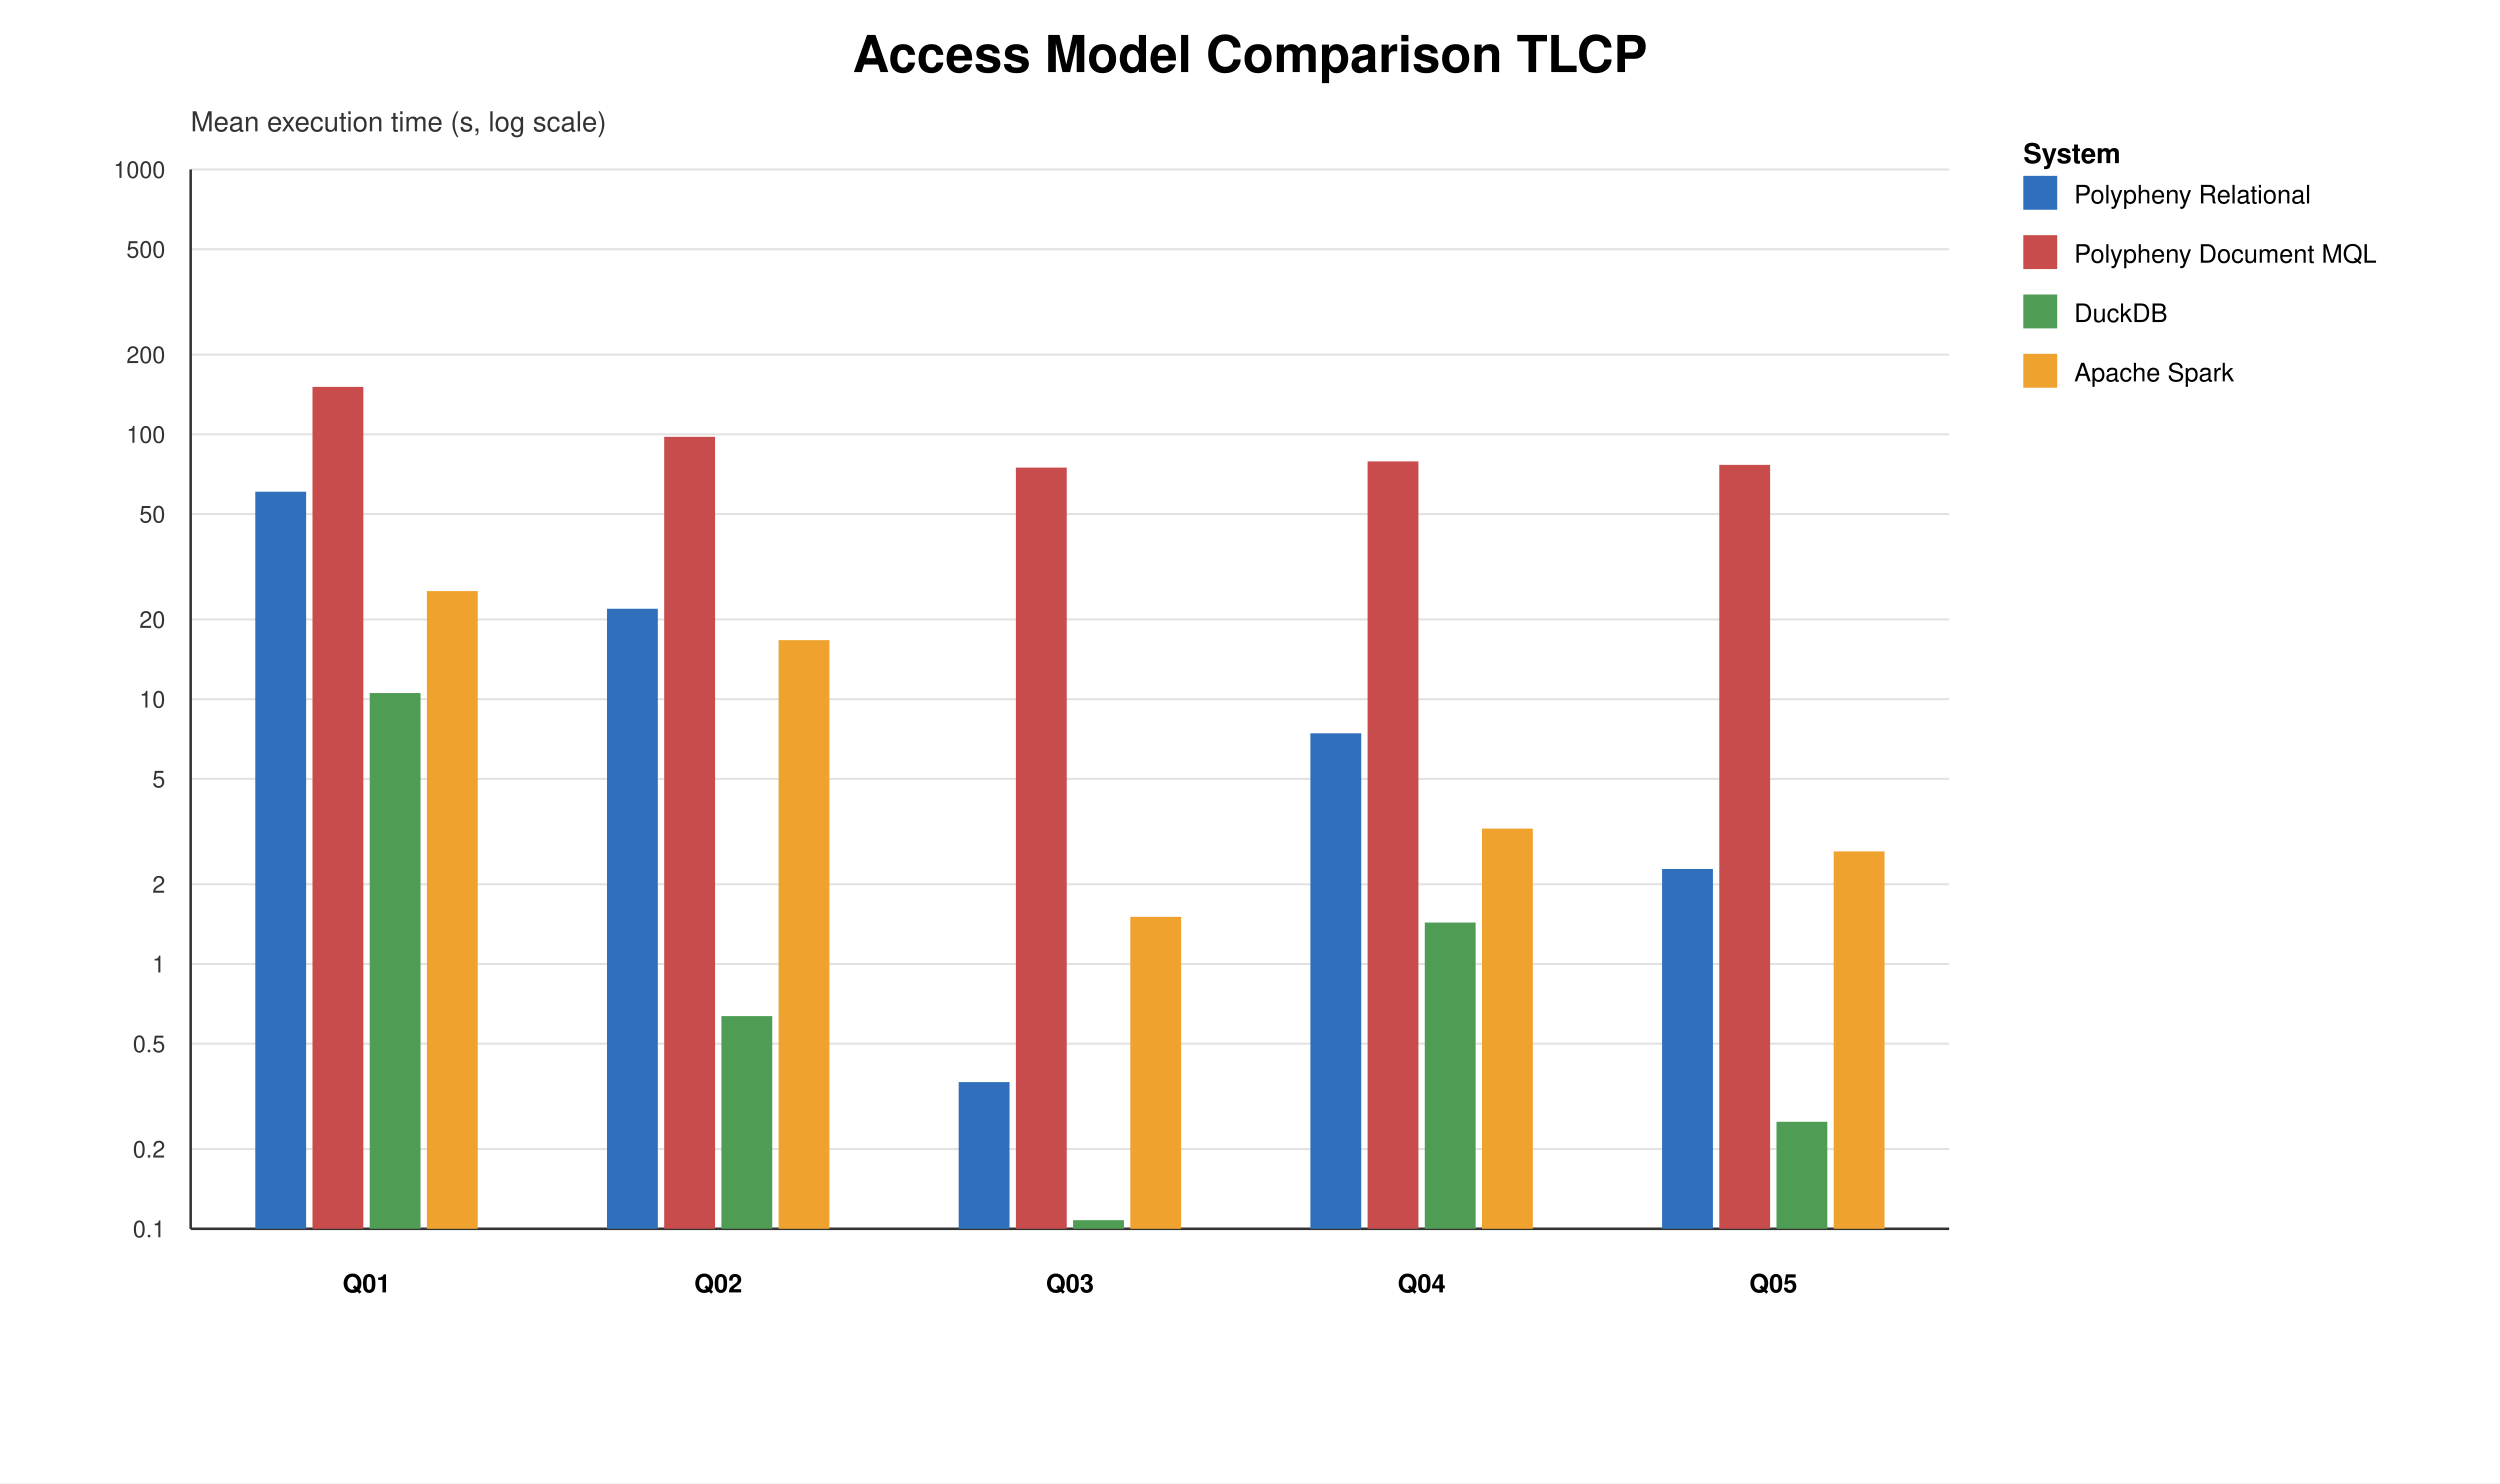
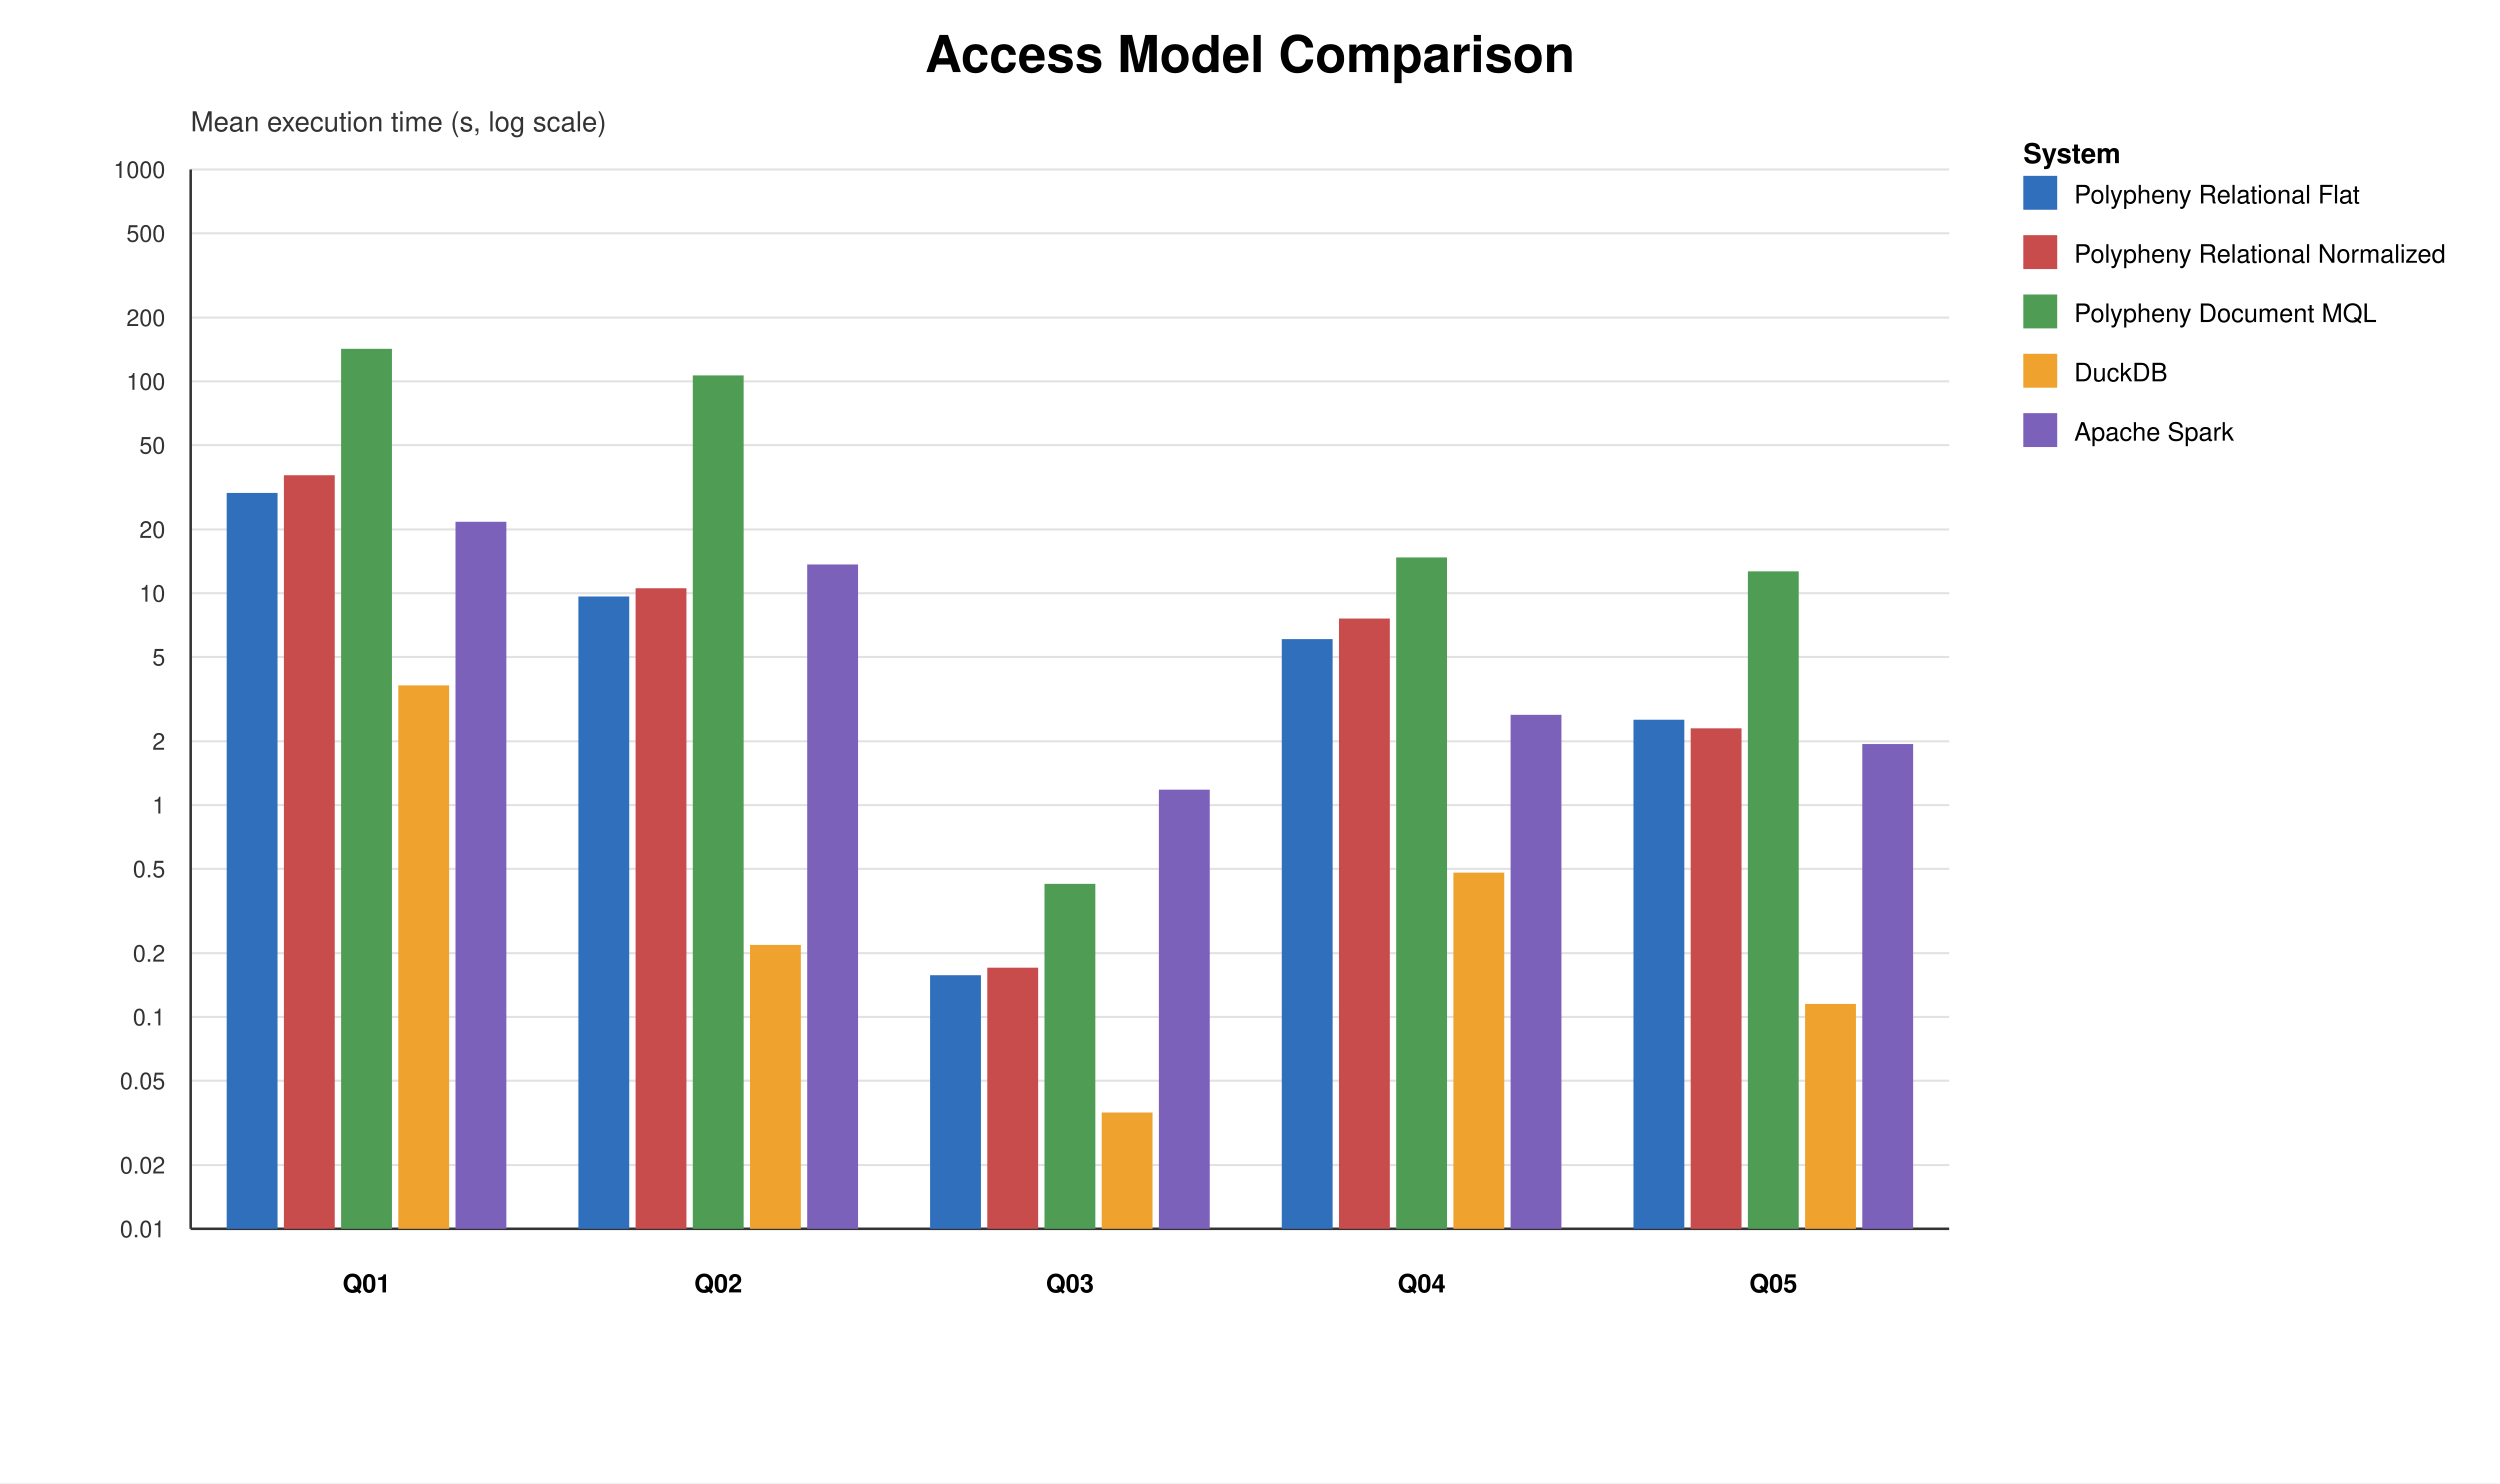
<svg xmlns="http://www.w3.org/2000/svg" width="1180" height="700" viewBox="0 0 1180 700">
  <rect width="100%" height="100%" fill="white" />
-   <text x="590.0" y="34" text-anchor="middle" font-family="Helvetica, Arial, sans-serif" font-size="24" font-weight="700">Access Model Comparison TLCP</text>
+   <text x="590.0" y="34" text-anchor="middle" font-family="Helvetica, Arial, sans-serif" font-size="24" font-weight="700">Access Model Comparison</text>
  <text x="90" y="62" font-family="Helvetica, Arial, sans-serif" font-size="13" fill="#333">Mean execution time (s, log scale)</text>
  <line x1="90" y1="580.00" x2="920" y2="580.00" stroke="#e2e2e2" stroke-width="1" />
-   <text x="78" y="584.00" text-anchor="end" font-family="Helvetica, Arial, sans-serif" font-size="11" fill="#333">0.1</text>
-   <line x1="90" y1="542.37" x2="920" y2="542.37" stroke="#e2e2e2" stroke-width="1" />
-   <text x="78" y="546.37" text-anchor="end" font-family="Helvetica, Arial, sans-serif" font-size="11" fill="#333">0.2</text>
-   <line x1="90" y1="492.63" x2="920" y2="492.63" stroke="#e2e2e2" stroke-width="1" />
-   <text x="78" y="496.63" text-anchor="end" font-family="Helvetica, Arial, sans-serif" font-size="11" fill="#333">0.5</text>
-   <line x1="90" y1="455.00" x2="920" y2="455.00" stroke="#e2e2e2" stroke-width="1" />
-   <text x="78" y="459.00" text-anchor="end" font-family="Helvetica, Arial, sans-serif" font-size="11" fill="#333">1</text>
-   <line x1="90" y1="417.37" x2="920" y2="417.37" stroke="#e2e2e2" stroke-width="1" />
-   <text x="78" y="421.37" text-anchor="end" font-family="Helvetica, Arial, sans-serif" font-size="11" fill="#333">2</text>
-   <line x1="90" y1="367.63" x2="920" y2="367.63" stroke="#e2e2e2" stroke-width="1" />
-   <text x="78" y="371.63" text-anchor="end" font-family="Helvetica, Arial, sans-serif" font-size="11" fill="#333">5</text>
-   <line x1="90" y1="330.00" x2="920" y2="330.00" stroke="#e2e2e2" stroke-width="1" />
-   <text x="78" y="334.00" text-anchor="end" font-family="Helvetica, Arial, sans-serif" font-size="11" fill="#333">10</text>
-   <line x1="90" y1="292.37" x2="920" y2="292.37" stroke="#e2e2e2" stroke-width="1" />
-   <text x="78" y="296.37" text-anchor="end" font-family="Helvetica, Arial, sans-serif" font-size="11" fill="#333">20</text>
-   <line x1="90" y1="242.63" x2="920" y2="242.63" stroke="#e2e2e2" stroke-width="1" />
-   <text x="78" y="246.63" text-anchor="end" font-family="Helvetica, Arial, sans-serif" font-size="11" fill="#333">50</text>
-   <line x1="90" y1="205.00" x2="920" y2="205.00" stroke="#e2e2e2" stroke-width="1" />
-   <text x="78" y="209.00" text-anchor="end" font-family="Helvetica, Arial, sans-serif" font-size="11" fill="#333">100</text>
-   <line x1="90" y1="167.37" x2="920" y2="167.37" stroke="#e2e2e2" stroke-width="1" />
-   <text x="78" y="171.37" text-anchor="end" font-family="Helvetica, Arial, sans-serif" font-size="11" fill="#333">200</text>
-   <line x1="90" y1="117.63" x2="920" y2="117.63" stroke="#e2e2e2" stroke-width="1" />
-   <text x="78" y="121.63" text-anchor="end" font-family="Helvetica, Arial, sans-serif" font-size="11" fill="#333">500</text>
+   <text x="78" y="584.00" text-anchor="end" font-family="Helvetica, Arial, sans-serif" font-size="11" fill="#333">0.01</text>
+   <line x1="90" y1="549.90" x2="920" y2="549.90" stroke="#e2e2e2" stroke-width="1" />
+   <text x="78" y="553.90" text-anchor="end" font-family="Helvetica, Arial, sans-serif" font-size="11" fill="#333">0.02</text>
+   <line x1="90" y1="510.10" x2="920" y2="510.10" stroke="#e2e2e2" stroke-width="1" />
+   <text x="78" y="514.10" text-anchor="end" font-family="Helvetica, Arial, sans-serif" font-size="11" fill="#333">0.05</text>
+   <line x1="90" y1="480.00" x2="920" y2="480.00" stroke="#e2e2e2" stroke-width="1" />
+   <text x="78" y="484.00" text-anchor="end" font-family="Helvetica, Arial, sans-serif" font-size="11" fill="#333">0.1</text>
+   <line x1="90" y1="449.90" x2="920" y2="449.90" stroke="#e2e2e2" stroke-width="1" />
+   <text x="78" y="453.90" text-anchor="end" font-family="Helvetica, Arial, sans-serif" font-size="11" fill="#333">0.2</text>
+   <line x1="90" y1="410.10" x2="920" y2="410.10" stroke="#e2e2e2" stroke-width="1" />
+   <text x="78" y="414.10" text-anchor="end" font-family="Helvetica, Arial, sans-serif" font-size="11" fill="#333">0.5</text>
+   <line x1="90" y1="380.00" x2="920" y2="380.00" stroke="#e2e2e2" stroke-width="1" />
+   <text x="78" y="384.00" text-anchor="end" font-family="Helvetica, Arial, sans-serif" font-size="11" fill="#333">1</text>
+   <line x1="90" y1="349.90" x2="920" y2="349.90" stroke="#e2e2e2" stroke-width="1" />
+   <text x="78" y="353.90" text-anchor="end" font-family="Helvetica, Arial, sans-serif" font-size="11" fill="#333">2</text>
+   <line x1="90" y1="310.10" x2="920" y2="310.10" stroke="#e2e2e2" stroke-width="1" />
+   <text x="78" y="314.10" text-anchor="end" font-family="Helvetica, Arial, sans-serif" font-size="11" fill="#333">5</text>
+   <line x1="90" y1="280.00" x2="920" y2="280.00" stroke="#e2e2e2" stroke-width="1" />
+   <text x="78" y="284.00" text-anchor="end" font-family="Helvetica, Arial, sans-serif" font-size="11" fill="#333">10</text>
+   <line x1="90" y1="249.90" x2="920" y2="249.90" stroke="#e2e2e2" stroke-width="1" />
+   <text x="78" y="253.90" text-anchor="end" font-family="Helvetica, Arial, sans-serif" font-size="11" fill="#333">20</text>
+   <line x1="90" y1="210.10" x2="920" y2="210.10" stroke="#e2e2e2" stroke-width="1" />
+   <text x="78" y="214.10" text-anchor="end" font-family="Helvetica, Arial, sans-serif" font-size="11" fill="#333">50</text>
+   <line x1="90" y1="180.00" x2="920" y2="180.00" stroke="#e2e2e2" stroke-width="1" />
+   <text x="78" y="184.00" text-anchor="end" font-family="Helvetica, Arial, sans-serif" font-size="11" fill="#333">100</text>
+   <line x1="90" y1="149.90" x2="920" y2="149.90" stroke="#e2e2e2" stroke-width="1" />
+   <text x="78" y="153.90" text-anchor="end" font-family="Helvetica, Arial, sans-serif" font-size="11" fill="#333">200</text>
+   <line x1="90" y1="110.10" x2="920" y2="110.10" stroke="#e2e2e2" stroke-width="1" />
+   <text x="78" y="114.10" text-anchor="end" font-family="Helvetica, Arial, sans-serif" font-size="11" fill="#333">500</text>
  <line x1="90" y1="80.00" x2="920" y2="80.00" stroke="#e2e2e2" stroke-width="1" />
  <text x="78" y="84.00" text-anchor="end" font-family="Helvetica, Arial, sans-serif" font-size="11" fill="#333">1000</text>
  <line x1="90" y1="80" x2="90" y2="580" stroke="#333" stroke-width="1.2" />
  <line x1="90" y1="580" x2="920" y2="580" stroke="#333" stroke-width="1.2" />
-   <rect x="120.50" y="232.09" width="24.00" height="347.91" fill="#2f6fbb" />
-   <rect x="147.50" y="182.61" width="24.00" height="397.39" fill="#c94c4c" />
-   <rect x="174.50" y="327.11" width="24.00" height="252.89" fill="#4f9d55" />
-   <rect x="201.50" y="278.99" width="24.00" height="301.01" fill="#f0a22e" />
+   <rect x="107.00" y="232.66" width="24.00" height="347.34" fill="#2f6fbb" />
+   <rect x="134.00" y="224.31" width="24.00" height="355.69" fill="#c94c4c" />
+   <rect x="161.00" y="164.64" width="24.00" height="415.36" fill="#4f9d55" />
+   <rect x="188.00" y="323.51" width="24.00" height="256.49" fill="#f0a22e" />
+   <rect x="215.00" y="246.28" width="24.00" height="333.72" fill="#7b61b9" />
+   <rect x="273.00" y="281.54" width="24.00" height="298.46" fill="#2f6fbb" />
+   <rect x="300.00" y="277.65" width="24.00" height="302.35" fill="#c94c4c" />
+   <rect x="327.00" y="177.19" width="24.00" height="402.81" fill="#4f9d55" />
+   <rect x="354.00" y="446.00" width="24.00" height="134.00" fill="#f0a22e" />
+   <rect x="381.00" y="266.43" width="24.00" height="313.57" fill="#7b61b9" />
+   <rect x="439.00" y="460.30" width="24.00" height="119.70" fill="#2f6fbb" />
+   <rect x="466.00" y="456.75" width="24.00" height="123.25" fill="#c94c4c" />
+   <rect x="493.00" y="417.18" width="24.00" height="162.82" fill="#4f9d55" />
+   <rect x="520.00" y="525.10" width="24.00" height="54.90" fill="#f0a22e" />
+   <rect x="547.00" y="372.72" width="24.00" height="207.28" fill="#7b61b9" />
+   <rect x="605.00" y="301.66" width="24.00" height="278.34" fill="#2f6fbb" />
+   <rect x="632.00" y="291.95" width="24.00" height="288.05" fill="#c94c4c" />
+   <rect x="659.00" y="263.11" width="24.00" height="316.89" fill="#4f9d55" />
+   <rect x="686.00" y="411.88" width="24.00" height="168.12" fill="#f0a22e" />
+   <rect x="713.00" y="337.40" width="24.00" height="242.60" fill="#7b61b9" />
+   <rect x="771.00" y="339.71" width="24.00" height="240.29" fill="#2f6fbb" />
+   <rect x="798.00" y="343.77" width="24.00" height="236.23" fill="#c94c4c" />
+   <rect x="825.00" y="269.68" width="24.00" height="310.32" fill="#4f9d55" />
+   <rect x="852.00" y="473.85" width="24.00" height="106.15" fill="#f0a22e" />
+   <rect x="879.00" y="351.19" width="24.00" height="228.81" fill="#7b61b9" />
  <text x="173.00" y="610" text-anchor="middle" font-family="Helvetica, Arial, sans-serif" font-size="12" font-weight="700">Q01</text>
-   <rect x="286.50" y="287.33" width="24.00" height="292.67" fill="#2f6fbb" />
-   <rect x="313.50" y="206.18" width="24.00" height="373.82" fill="#c94c4c" />
-   <rect x="340.50" y="479.60" width="24.00" height="100.40" fill="#4f9d55" />
-   <rect x="367.50" y="302.15" width="24.00" height="277.85" fill="#f0a22e" />
  <text x="339.00" y="610" text-anchor="middle" font-family="Helvetica, Arial, sans-serif" font-size="12" font-weight="700">Q02</text>
-   <rect x="452.50" y="510.76" width="24.00" height="69.24" fill="#2f6fbb" />
-   <rect x="479.50" y="220.71" width="24.00" height="359.29" fill="#c94c4c" />
-   <rect x="506.50" y="575.92" width="24.00" height="4.08" fill="#4f9d55" />
-   <rect x="533.50" y="432.75" width="24.00" height="147.25" fill="#f0a22e" />
  <text x="505.00" y="610" text-anchor="middle" font-family="Helvetica, Arial, sans-serif" font-size="12" font-weight="700">Q03</text>
-   <rect x="618.50" y="346.12" width="24.00" height="233.88" fill="#2f6fbb" />
-   <rect x="645.50" y="217.79" width="24.00" height="362.21" fill="#c94c4c" />
-   <rect x="672.50" y="435.44" width="24.00" height="144.56" fill="#4f9d55" />
-   <rect x="699.50" y="391.10" width="24.00" height="188.90" fill="#f0a22e" />
  <text x="671.00" y="610" text-anchor="middle" font-family="Helvetica, Arial, sans-serif" font-size="12" font-weight="700">Q04</text>
-   <rect x="784.50" y="410.16" width="24.00" height="169.84" fill="#2f6fbb" />
-   <rect x="811.50" y="219.42" width="24.00" height="360.58" fill="#c94c4c" />
-   <rect x="838.50" y="529.48" width="24.00" height="50.52" fill="#4f9d55" />
-   <rect x="865.50" y="401.86" width="24.00" height="178.14" fill="#f0a22e" />
  <text x="837.00" y="610" text-anchor="middle" font-family="Helvetica, Arial, sans-serif" font-size="12" font-weight="700">Q05</text>
  <text x="955" y="77" font-family="Helvetica, Arial, sans-serif" font-size="13" font-weight="700">System</text>
  <rect x="955" y="83" width="16" height="16" fill="#2f6fbb" />
-   <text x="979" y="96" font-family="Helvetica, Arial, sans-serif" font-size="12">Polypheny Relational</text>
+   <text x="979" y="96" font-family="Helvetica, Arial, sans-serif" font-size="12">Polypheny Relational Flat</text>
  <rect x="955" y="111" width="16" height="16" fill="#c94c4c" />
-   <text x="979" y="124" font-family="Helvetica, Arial, sans-serif" font-size="12">Polypheny Document MQL</text>
+   <text x="979" y="124" font-family="Helvetica, Arial, sans-serif" font-size="12">Polypheny Relational Normalized</text>
  <rect x="955" y="139" width="16" height="16" fill="#4f9d55" />
-   <text x="979" y="152" font-family="Helvetica, Arial, sans-serif" font-size="12">DuckDB</text>
+   <text x="979" y="152" font-family="Helvetica, Arial, sans-serif" font-size="12">Polypheny Document MQL</text>
  <rect x="955" y="167" width="16" height="16" fill="#f0a22e" />
-   <text x="979" y="180" font-family="Helvetica, Arial, sans-serif" font-size="12">Apache Spark</text>
+   <text x="979" y="180" font-family="Helvetica, Arial, sans-serif" font-size="12">DuckDB</text>
+   <rect x="955" y="195" width="16" height="16" fill="#7b61b9" />
+   <text x="979" y="208" font-family="Helvetica, Arial, sans-serif" font-size="12">Apache Spark</text>
</svg>
